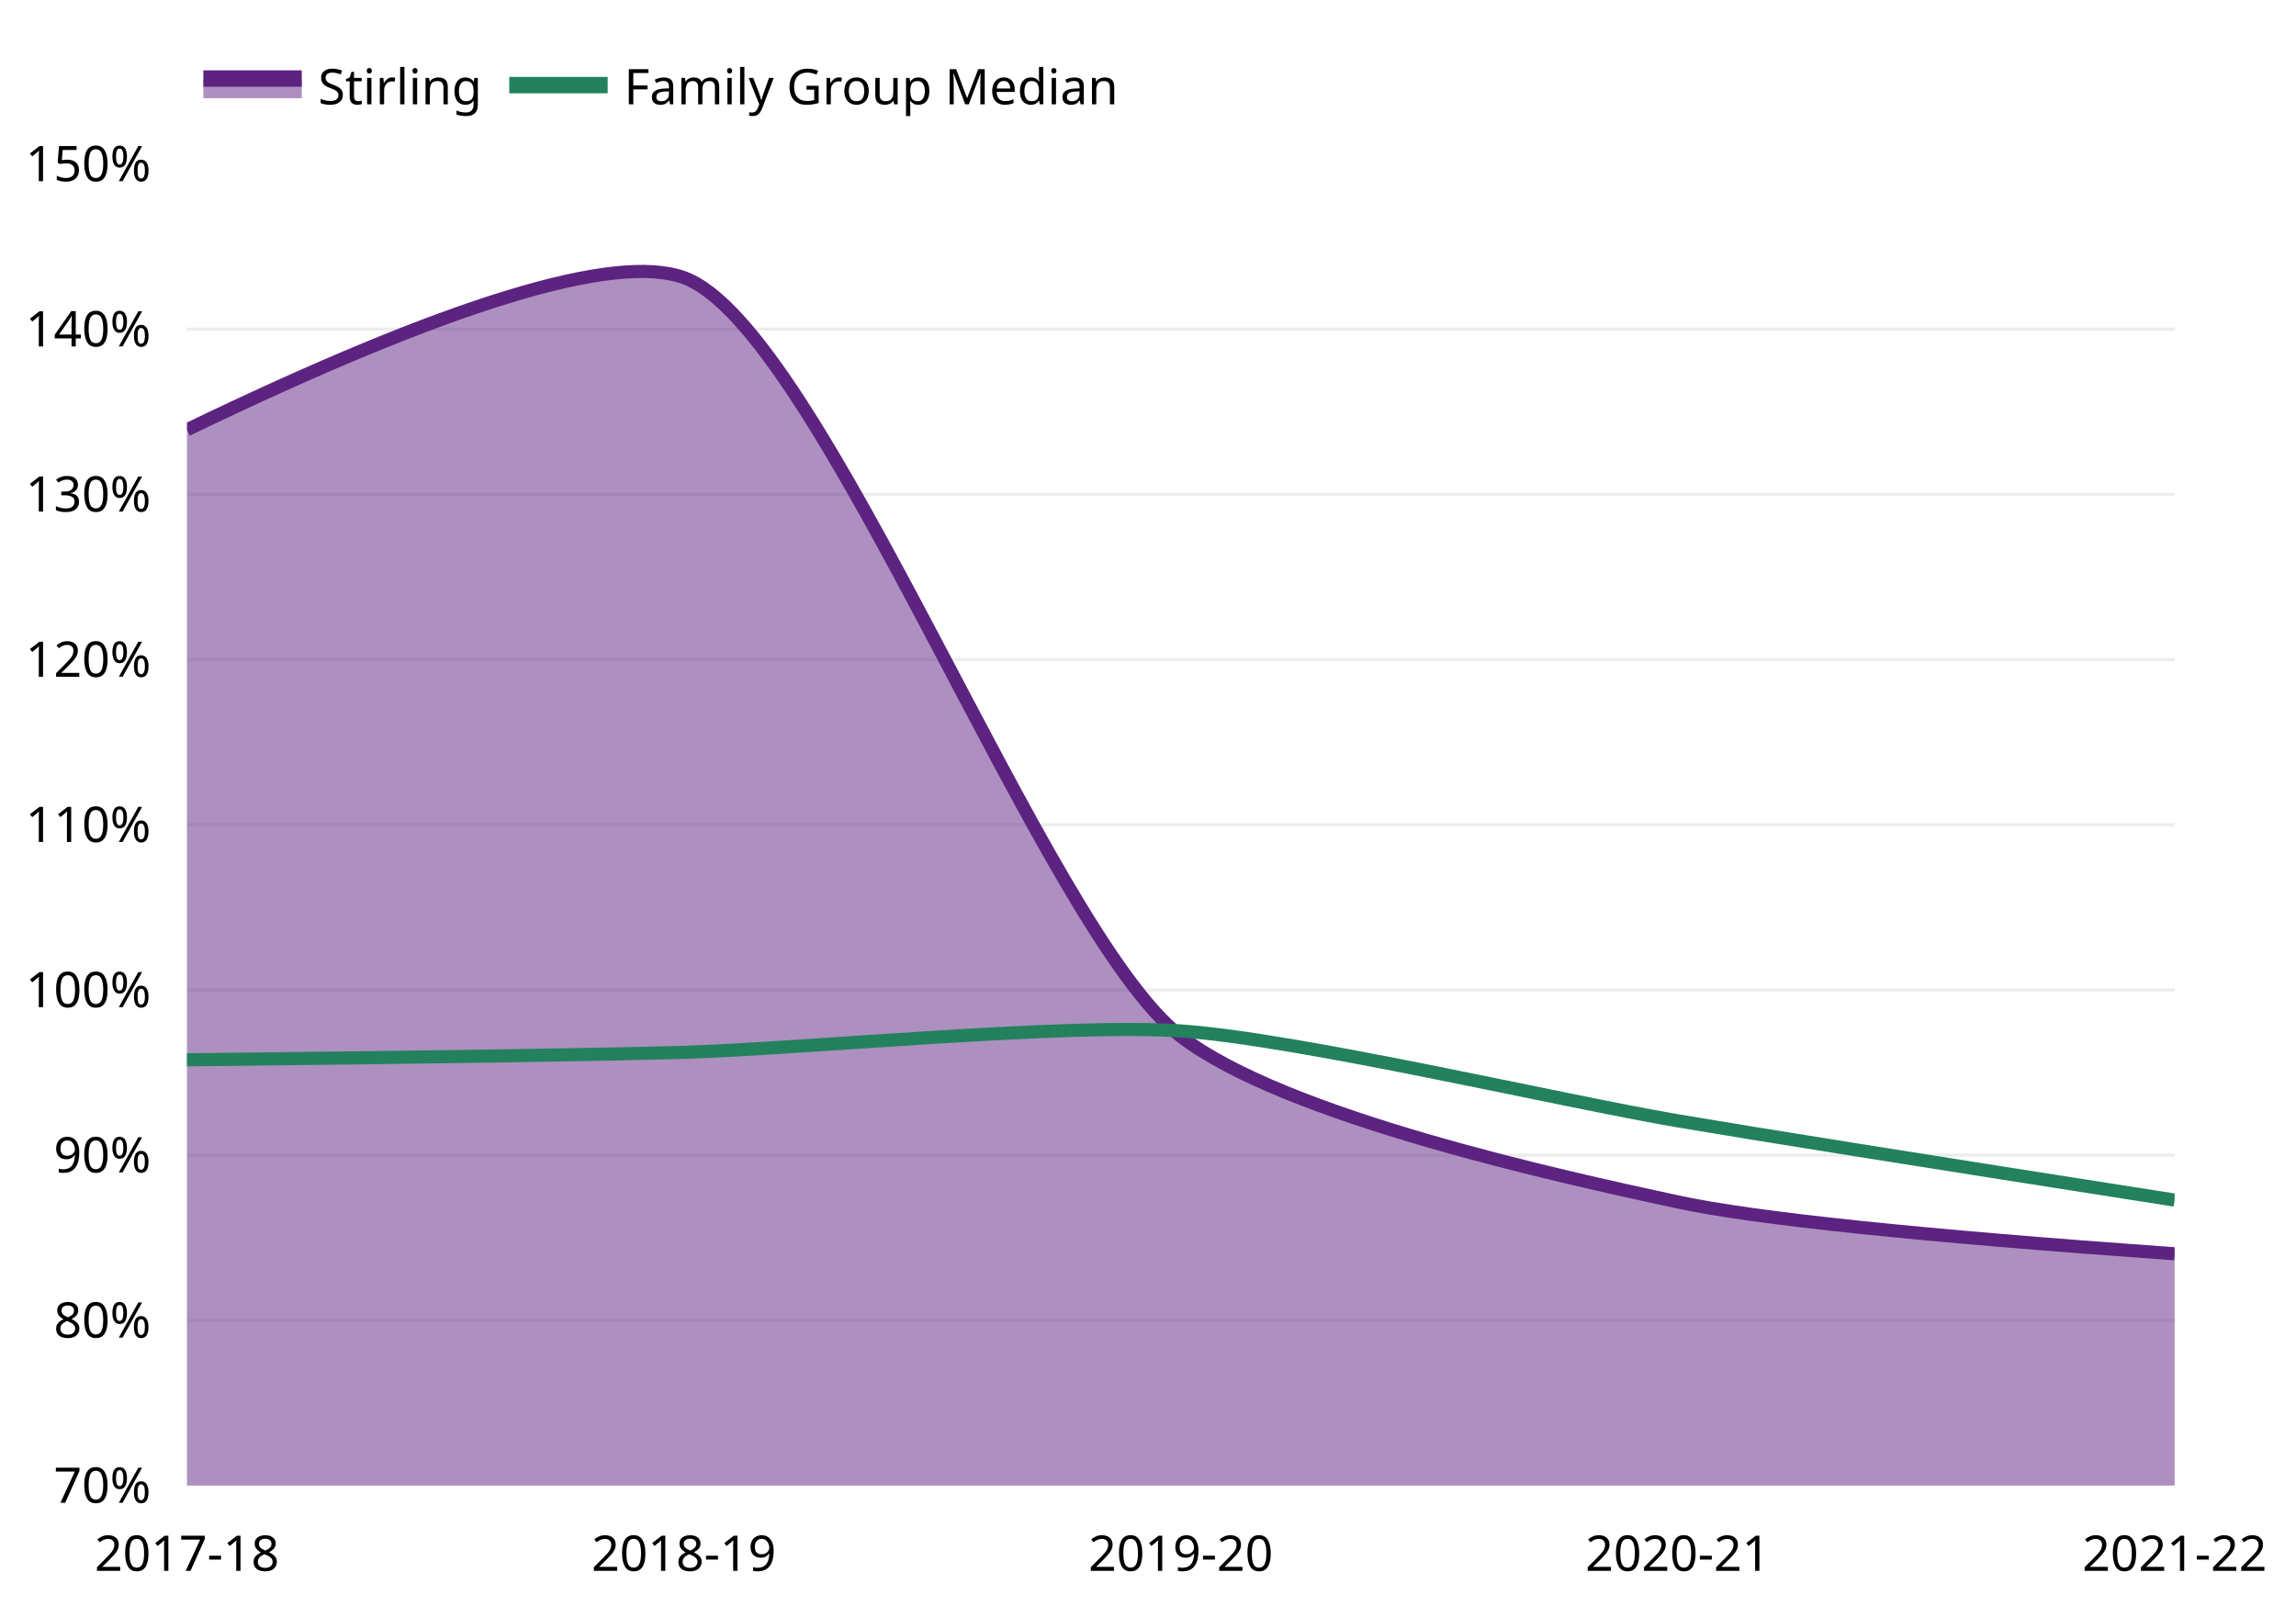
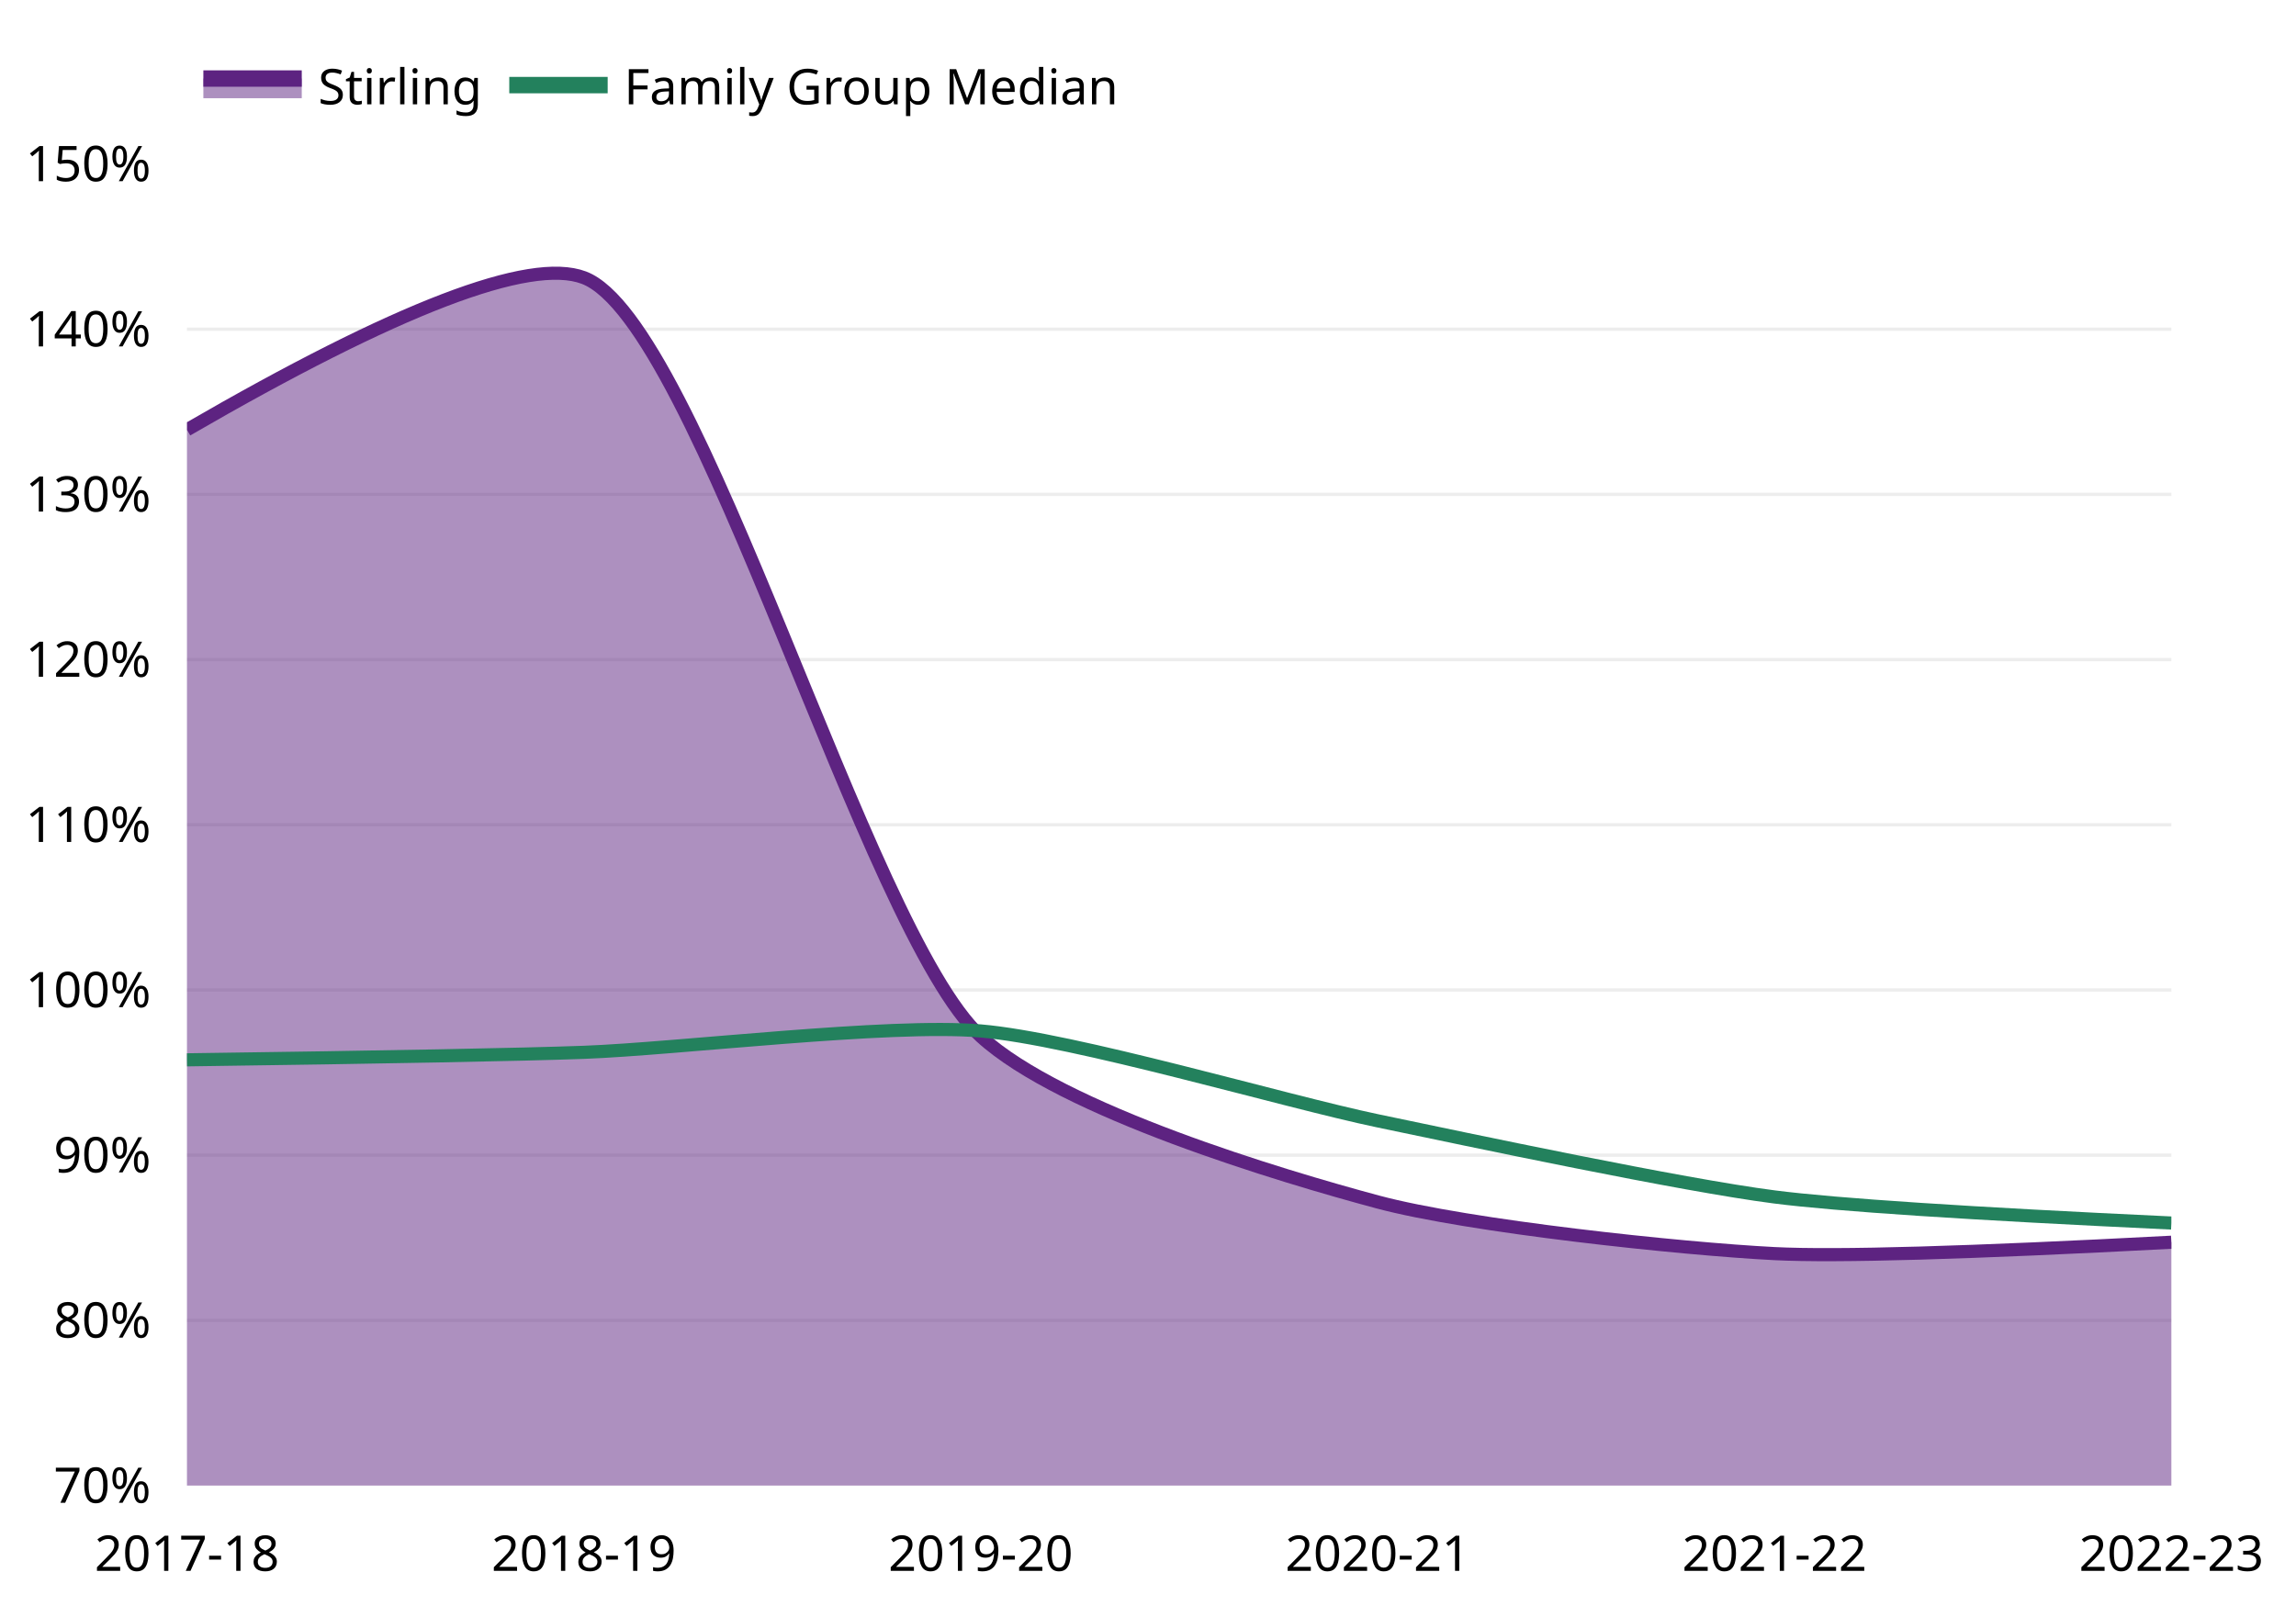
<svg xmlns="http://www.w3.org/2000/svg" class="main-svg" width="700" height="493" style="" viewBox="0 0 700 493">
  <rect x="0" y="0" width="700" height="493" style="fill: rgb(255, 255, 255); fill-opacity: 1;" />
-   <defs id="defs-3f3c7e">
+   <defs id="defs-be8984">
    <g class="clips">
-       <clipPath id="clip3f3c7exyplot" class="plotclip">
-         <rect width="606" height="403" />
-       </clipPath>
-       <clipPath class="axesclip" id="clip3f3c7ex">
-         <rect x="57" y="0" width="606" height="493" />
-       </clipPath>
-       <clipPath class="axesclip" id="clip3f3c7ey">
+       <clipPath id="clipbe8984xyplot" class="plotclip">
+         <rect width="605" height="403" />
+       </clipPath>
+       <clipPath class="axesclip" id="clipbe8984x">
+         <rect x="57" y="0" width="605" height="493" />
+       </clipPath>
+       <clipPath class="axesclip" id="clipbe8984y">
        <rect x="0" y="50" width="700" height="403" />
      </clipPath>
-       <clipPath class="axesclip" id="clip3f3c7exy">
-         <rect x="57" y="50" width="606" height="403" />
+       <clipPath class="axesclip" id="clipbe8984xy">
+         <rect x="57" y="50" width="605" height="403" />
      </clipPath>
    </g>
    <g class="gradients" />
    <g class="patterns" />
  </defs>
  <g class="bglayer">
-     <rect class="bg" x="47" y="40" width="626" height="423" style="fill: rgb(0, 0, 0); fill-opacity: 0; stroke-width: 0;" />
+     <rect class="bg" x="47" y="40" width="625" height="423" style="fill: rgb(0, 0, 0); fill-opacity: 0; stroke-width: 0;" />
  </g>
  <g class="layer-below">
    <g class="imagelayer" />
    <g class="shapelayer" />
  </g>
  <g class="cartesianlayer">
    <g class="subplot xy">
      <g class="layer-subplot">
        <g class="shapelayer" />
        <g class="imagelayer" />
      </g>
      <g class="gridlayer">
        <g class="x">
-           <path class="xgrid crisp" transform="translate(208.5,0)" d="M0,50v403" style="stroke: rgb(255, 255, 255); stroke-opacity: 1; stroke-width: 1px;" />
-           <path class="xgrid crisp" transform="translate(360,0)" d="M0,50v403" style="stroke: rgb(255, 255, 255); stroke-opacity: 1; stroke-width: 1px;" />
-           <path class="xgrid crisp" transform="translate(511.5,0)" d="M0,50v403" style="stroke: rgb(255, 255, 255); stroke-opacity: 1; stroke-width: 1px;" />
+           <path class="xgrid crisp" transform="translate(178,0)" d="M0,50v403" style="stroke: rgb(255, 255, 255); stroke-opacity: 1; stroke-width: 1px;" />
+           <path class="xgrid crisp" transform="translate(299,0)" d="M0,50v403" style="stroke: rgb(255, 255, 255); stroke-opacity: 1; stroke-width: 1px;" />
+           <path class="xgrid crisp" transform="translate(420,0)" d="M0,50v403" style="stroke: rgb(255, 255, 255); stroke-opacity: 1; stroke-width: 1px;" />
+           <path class="xgrid crisp" transform="translate(541,0)" d="M0,50v403" style="stroke: rgb(255, 255, 255); stroke-opacity: 1; stroke-width: 1px;" />
        </g>
        <g class="y">
-           <path class="ygrid crisp" transform="translate(0,402.63)" d="M57,0h606" style="stroke: rgb(237, 237, 237); stroke-opacity: 1; stroke-width: 1px;" />
-           <path class="ygrid crisp" transform="translate(0,352.25)" d="M57,0h606" style="stroke: rgb(237, 237, 237); stroke-opacity: 1; stroke-width: 1px;" />
-           <path class="ygrid crisp" transform="translate(0,301.88)" d="M57,0h606" style="stroke: rgb(237, 237, 237); stroke-opacity: 1; stroke-width: 1px;" />
-           <path class="ygrid crisp" transform="translate(0,251.5)" d="M57,0h606" style="stroke: rgb(237, 237, 237); stroke-opacity: 1; stroke-width: 1px;" />
-           <path class="ygrid crisp" transform="translate(0,201.13)" d="M57,0h606" style="stroke: rgb(237, 237, 237); stroke-opacity: 1; stroke-width: 1px;" />
-           <path class="ygrid crisp" transform="translate(0,150.75)" d="M57,0h606" style="stroke: rgb(237, 237, 237); stroke-opacity: 1; stroke-width: 1px;" />
-           <path class="ygrid crisp" transform="translate(0,100.38)" d="M57,0h606" style="stroke: rgb(237, 237, 237); stroke-opacity: 1; stroke-width: 1px;" />
+           <path class="ygrid crisp" transform="translate(0,402.63)" d="M57,0h605" style="stroke: rgb(237, 237, 237); stroke-opacity: 1; stroke-width: 1px;" />
+           <path class="ygrid crisp" transform="translate(0,352.25)" d="M57,0h605" style="stroke: rgb(237, 237, 237); stroke-opacity: 1; stroke-width: 1px;" />
+           <path class="ygrid crisp" transform="translate(0,301.88)" d="M57,0h605" style="stroke: rgb(237, 237, 237); stroke-opacity: 1; stroke-width: 1px;" />
+           <path class="ygrid crisp" transform="translate(0,251.5)" d="M57,0h605" style="stroke: rgb(237, 237, 237); stroke-opacity: 1; stroke-width: 1px;" />
+           <path class="ygrid crisp" transform="translate(0,201.13)" d="M57,0h605" style="stroke: rgb(237, 237, 237); stroke-opacity: 1; stroke-width: 1px;" />
+           <path class="ygrid crisp" transform="translate(0,150.75)" d="M57,0h605" style="stroke: rgb(237, 237, 237); stroke-opacity: 1; stroke-width: 1px;" />
+           <path class="ygrid crisp" transform="translate(0,100.38)" d="M57,0h605" style="stroke: rgb(237, 237, 237); stroke-opacity: 1; stroke-width: 1px;" />
        </g>
      </g>
      <g class="zerolinelayer" />
      <path class="xlines-below" />
      <path class="ylines-below" />
      <g class="overlines-below" />
      <g class="xaxislayer-below" />
      <g class="yaxislayer-below" />
      <g class="overaxes-below" />
-       <g class="plot" transform="translate(57,50)" clip-path="url(#clip3f3c7exyplot)">
+       <g class="plot" transform="translate(57,50)" clip-path="url(#clipbe8984xyplot)">
        <g class="scatterlayer mlayer">
-           <g class="trace scatter trace544689" style="stroke-miterlimit: 2;">
+           <g class="trace scatter tracef5e158" style="stroke-miterlimit: 2;">
            <g class="fills">
              <g>
-                 <path class="js-fill" d="M606,755.63L0,755.63L0,81.05Q119.85,23.22 151.5,34.66C193.31,49.78 261.3,233.91 303,266.03C334.68,290.44 418.72,308.78 454.5,316.51Q489.44,324.06 606,332.32" style="fill: rgb(93, 35, 129); fill-opacity: 0.5; stroke-width: 0;" />
+                 <path class="js-fill" d="M605,755.63L0,755.63L0,81.05Q96.21,25.29 121,34.66C156.18,47.96 206.97,233.91 242,266.03C266.82,288.79 334.24,308.79 363,316.51C390.74,323.96 455.71,330.84 484,332.27Q512.18,333.69 605,328.8" style="fill: rgb(93, 35, 129); fill-opacity: 0.5; stroke-width: 0;" />
              </g>
            </g>
            <g class="errorbars" />
            <g class="lines">
-               <path class="js-line" d="M0,81.05Q119.85,23.22 151.5,34.66C193.31,49.78 261.3,233.91 303,266.03C334.68,290.44 418.72,308.78 454.5,316.51Q489.44,324.06 606,332.32" style="vector-effect: non-scaling-stroke; fill: none; stroke: rgb(93, 35, 129); stroke-opacity: 1; stroke-width: 4px; opacity: 1;" />
+               <path class="js-line" d="M0,81.05Q96.21,25.29 121,34.66C156.18,47.96 206.97,233.91 242,266.03C266.82,288.79 334.24,308.79 363,316.51C390.74,323.96 455.71,330.84 484,332.27Q512.18,333.69 605,328.8" style="vector-effect: non-scaling-stroke; fill: none; stroke: rgb(93, 35, 129); stroke-opacity: 1; stroke-width: 4px; opacity: 1;" />
            </g>
            <g class="points" />
            <g class="text" />
          </g>
-           <g class="trace scatter traceacb02f" style="stroke-miterlimit: 2; opacity: 1;">
+           <g class="trace scatter traceaa07a5" style="stroke-miterlimit: 2; opacity: 1;">
            <g class="fills" />
            <g class="errorbars" />
            <g class="lines">
-               <path class="js-line" d="M0,273.18Q116.16,271.92 151.5,270.89C186.86,269.86 267.78,261.97 303,264.37C338.49,266.79 419.12,285.75 454.5,291.77Q489.82,297.78 606,315.95" style="vector-effect: non-scaling-stroke; fill: none; stroke: rgb(35, 129, 93); stroke-opacity: 1; stroke-width: 4px; opacity: 1;" />
+               <path class="js-line" d="M0,273.18Q92.78,271.92 121,270.89C149.24,269.86 213.93,261.99 242,264.37C270.4,266.77 334.72,285.86 363,291.77C391.18,297.66 455.65,311.35 484,314.99Q512.12,318.6 605,322.94" style="vector-effect: non-scaling-stroke; fill: none; stroke: rgb(35, 129, 93); stroke-opacity: 1; stroke-width: 4px; opacity: 1;" />
            </g>
            <g class="points" />
            <g class="text" />
          </g>
        </g>
      </g>
      <g class="overplot" />
      <path class="xlines-above crisp" d="M0,0" style="fill: none;" />
      <path class="ylines-above crisp" d="M0,0" style="fill: none;" />
      <g class="overlines-above" />
      <g class="xaxislayer-above">
        <g class="xtick">
          <text text-anchor="middle" x="0" y="479" transform="translate(57,0)" style="font-family: 'Segoe UI Semibold'; font-size: 15px; fill: rgb(0, 0, 0); fill-opacity: 1; white-space: pre; opacity: 1;">2017-18</text>
        </g>
        <g class="xtick">
-           <text text-anchor="middle" x="0" y="479" transform="translate(208.5,0)" style="font-family: 'Segoe UI Semibold'; font-size: 15px; fill: rgb(0, 0, 0); fill-opacity: 1; white-space: pre; opacity: 1;">2018-19</text>
-         </g>
-         <g class="xtick">
-           <text text-anchor="middle" x="0" y="479" transform="translate(360,0)" style="font-family: 'Segoe UI Semibold'; font-size: 15px; fill: rgb(0, 0, 0); fill-opacity: 1; white-space: pre; opacity: 1;">2019-20</text>
-         </g>
-         <g class="xtick">
-           <text text-anchor="middle" x="0" y="479" transform="translate(511.5,0)" style="font-family: 'Segoe UI Semibold'; font-size: 15px; fill: rgb(0, 0, 0); fill-opacity: 1; white-space: pre; opacity: 1;">2020-21</text>
-         </g>
-         <g class="xtick">
-           <text text-anchor="middle" x="0" y="479" transform="translate(663,0)" style="font-family: 'Segoe UI Semibold'; font-size: 15px; fill: rgb(0, 0, 0); fill-opacity: 1; white-space: pre; opacity: 1;">2021-22</text>
+           <text text-anchor="middle" x="0" y="479" transform="translate(178,0)" style="font-family: 'Segoe UI Semibold'; font-size: 15px; fill: rgb(0, 0, 0); fill-opacity: 1; white-space: pre; opacity: 1;">2018-19</text>
+         </g>
+         <g class="xtick">
+           <text text-anchor="middle" x="0" y="479" transform="translate(299,0)" style="font-family: 'Segoe UI Semibold'; font-size: 15px; fill: rgb(0, 0, 0); fill-opacity: 1; white-space: pre; opacity: 1;">2019-20</text>
+         </g>
+         <g class="xtick">
+           <text text-anchor="middle" x="0" y="479" transform="translate(420,0)" style="font-family: 'Segoe UI Semibold'; font-size: 15px; fill: rgb(0, 0, 0); fill-opacity: 1; white-space: pre; opacity: 1;">2020-21</text>
+         </g>
+         <g class="xtick">
+           <text text-anchor="middle" x="0" y="479" transform="translate(541,0)" style="font-family: 'Segoe UI Semibold'; font-size: 15px; fill: rgb(0, 0, 0); fill-opacity: 1; white-space: pre; opacity: 1;">2021-22</text>
+         </g>
+         <g class="xtick">
+           <text text-anchor="middle" x="0" y="479" transform="translate(662,0)" style="font-family: 'Segoe UI Semibold'; font-size: 15px; fill: rgb(0, 0, 0); fill-opacity: 1; white-space: pre; opacity: 1;">2022-23</text>
        </g>
      </g>
      <g class="yaxislayer-above">
        <g class="ytick">
          <text text-anchor="end" x="46" y="5.25" transform="translate(0,453)" style="font-family: 'Segoe UI Semibold'; font-size: 15px; fill: rgb(0, 0, 0); fill-opacity: 1; white-space: pre; opacity: 1;">70%</text>
        </g>
        <g class="ytick">
          <text text-anchor="end" x="46" y="5.25" style="font-family: 'Segoe UI Semibold'; font-size: 15px; fill: rgb(0, 0, 0); fill-opacity: 1; white-space: pre; opacity: 1;" transform="translate(0,402.63)">80%</text>
        </g>
        <g class="ytick">
          <text text-anchor="end" x="46" y="5.25" style="font-family: 'Segoe UI Semibold'; font-size: 15px; fill: rgb(0, 0, 0); fill-opacity: 1; white-space: pre; opacity: 1;" transform="translate(0,352.25)">90%</text>
        </g>
        <g class="ytick">
          <text text-anchor="end" x="46" y="5.25" style="font-family: 'Segoe UI Semibold'; font-size: 15px; fill: rgb(0, 0, 0); fill-opacity: 1; white-space: pre; opacity: 1;" transform="translate(0,301.88)">100%</text>
        </g>
        <g class="ytick">
          <text text-anchor="end" x="46" y="5.25" style="font-family: 'Segoe UI Semibold'; font-size: 15px; fill: rgb(0, 0, 0); fill-opacity: 1; white-space: pre; opacity: 1;" transform="translate(0,251.5)">110%</text>
        </g>
        <g class="ytick">
          <text text-anchor="end" x="46" y="5.25" style="font-family: 'Segoe UI Semibold'; font-size: 15px; fill: rgb(0, 0, 0); fill-opacity: 1; white-space: pre; opacity: 1;" transform="translate(0,201.13)">120%</text>
        </g>
        <g class="ytick">
          <text text-anchor="end" x="46" y="5.25" style="font-family: 'Segoe UI Semibold'; font-size: 15px; fill: rgb(0, 0, 0); fill-opacity: 1; white-space: pre; opacity: 1;" transform="translate(0,150.75)">130%</text>
        </g>
        <g class="ytick">
          <text text-anchor="end" x="46" y="5.25" style="font-family: 'Segoe UI Semibold'; font-size: 15px; fill: rgb(0, 0, 0); fill-opacity: 1; white-space: pre; opacity: 1;" transform="translate(0,100.38)">140%</text>
        </g>
        <g class="ytick">
          <text text-anchor="end" x="46" y="5.25" style="font-family: 'Segoe UI Semibold'; font-size: 15px; fill: rgb(0, 0, 0); fill-opacity: 1; white-space: pre; opacity: 1;" transform="translate(0,50)">150%</text>
        </g>
      </g>
      <g class="overaxes-above" />
    </g>
  </g>
  <g class="polarlayer" />
  <g class="smithlayer" />
  <g class="ternarylayer" />
  <g class="geolayer" />
  <g class="funnelarealayer" />
  <g class="pielayer" />
  <g class="iciclelayer" />
  <g class="treemaplayer" />
  <g class="sunburstlayer" />
  <g class="glimages" />
-   <defs id="topdefs-3f3c7e">
+   <defs id="topdefs-be8984">
    <g class="clips" />
-     <clipPath id="legend3f3c7e">
+     <clipPath id="legendbe8984">
      <rect width="285" height="33" x="0" y="0" />
    </clipPath>
  </defs>
  <g class="layer-above">
    <g class="imagelayer" />
    <g class="shapelayer" />
  </g>
  <g class="infolayer">
    <g class="legend" pointer-events="all" transform="translate(57,9.7)">
      <rect class="bg" shape-rendering="crispEdges" width="285" height="33" x="0" y="0" style="stroke: rgb(68, 68, 68); stroke-opacity: 1; fill: rgb(0, 0, 0); fill-opacity: 0; stroke-width: 0px;" />
-       <g class="scrollbox" transform="" clip-path="url(#legend3f3c7e)">
+       <g class="scrollbox" transform="" clip-path="url(#legendbe8984)">
        <g class="groups">
          <g class="traces" transform="translate(0,16.25)" style="opacity: 1;">
            <text class="legendtext" text-anchor="start" x="40" y="5.85" style="font-family: 'Segoe UI Semibold'; font-size: 15px; fill: rgb(0, 0, 0); fill-opacity: 1; white-space: pre;">Stirling</text>
            <g class="layers">
              <g class="legendfill">
                <path class="js-fill" d="M5,-2h30v6h-30z" style="stroke-width: 0; fill: rgb(93, 35, 129); fill-opacity: 0.5;" />
              </g>
              <g class="legendlines">
                <path class="js-line" d="M5,-2h30" style="fill: none; stroke: rgb(93, 35, 129); stroke-opacity: 1; stroke-width: 5px;" />
              </g>
              <g class="legendsymbols">
                <g class="legendpoints" />
              </g>
            </g>
            <rect class="legendtoggle" x="0" y="-11.25" width="90.766" height="22.5" style="fill: rgb(0, 0, 0); fill-opacity: 0;" />
          </g>
          <g class="traces" transform="translate(93.26562,16.25)" style="opacity: 1;">
            <text class="legendtext" text-anchor="start" x="40" y="5.85" style="font-family: 'Segoe UI Semibold'; font-size: 15px; fill: rgb(0, 0, 0); fill-opacity: 1; white-space: pre;">Family Group Median</text>
            <g class="layers" style="opacity: 1;">
              <g class="legendfill" />
              <g class="legendlines">
                <path class="js-line" d="M5,0h30" style="fill: none; stroke: rgb(35, 129, 93); stroke-opacity: 1; stroke-width: 5px;" />
              </g>
              <g class="legendsymbols">
                <g class="legendpoints" />
              </g>
            </g>
            <rect class="legendtoggle" x="0" y="-11.25" width="188.609" height="22.5" style="fill: rgb(0, 0, 0); fill-opacity: 0;" />
          </g>
        </g>
      </g>
      <rect class="scrollbar" rx="20" ry="3" width="0" height="0" x="0" y="0" style="fill: rgb(128, 139, 164); fill-opacity: 1;" />
    </g>
    <g class="g-gtitle" />
    <g class="g-xtitle" />
    <g class="g-ytitle" />
  </g>
</svg>
